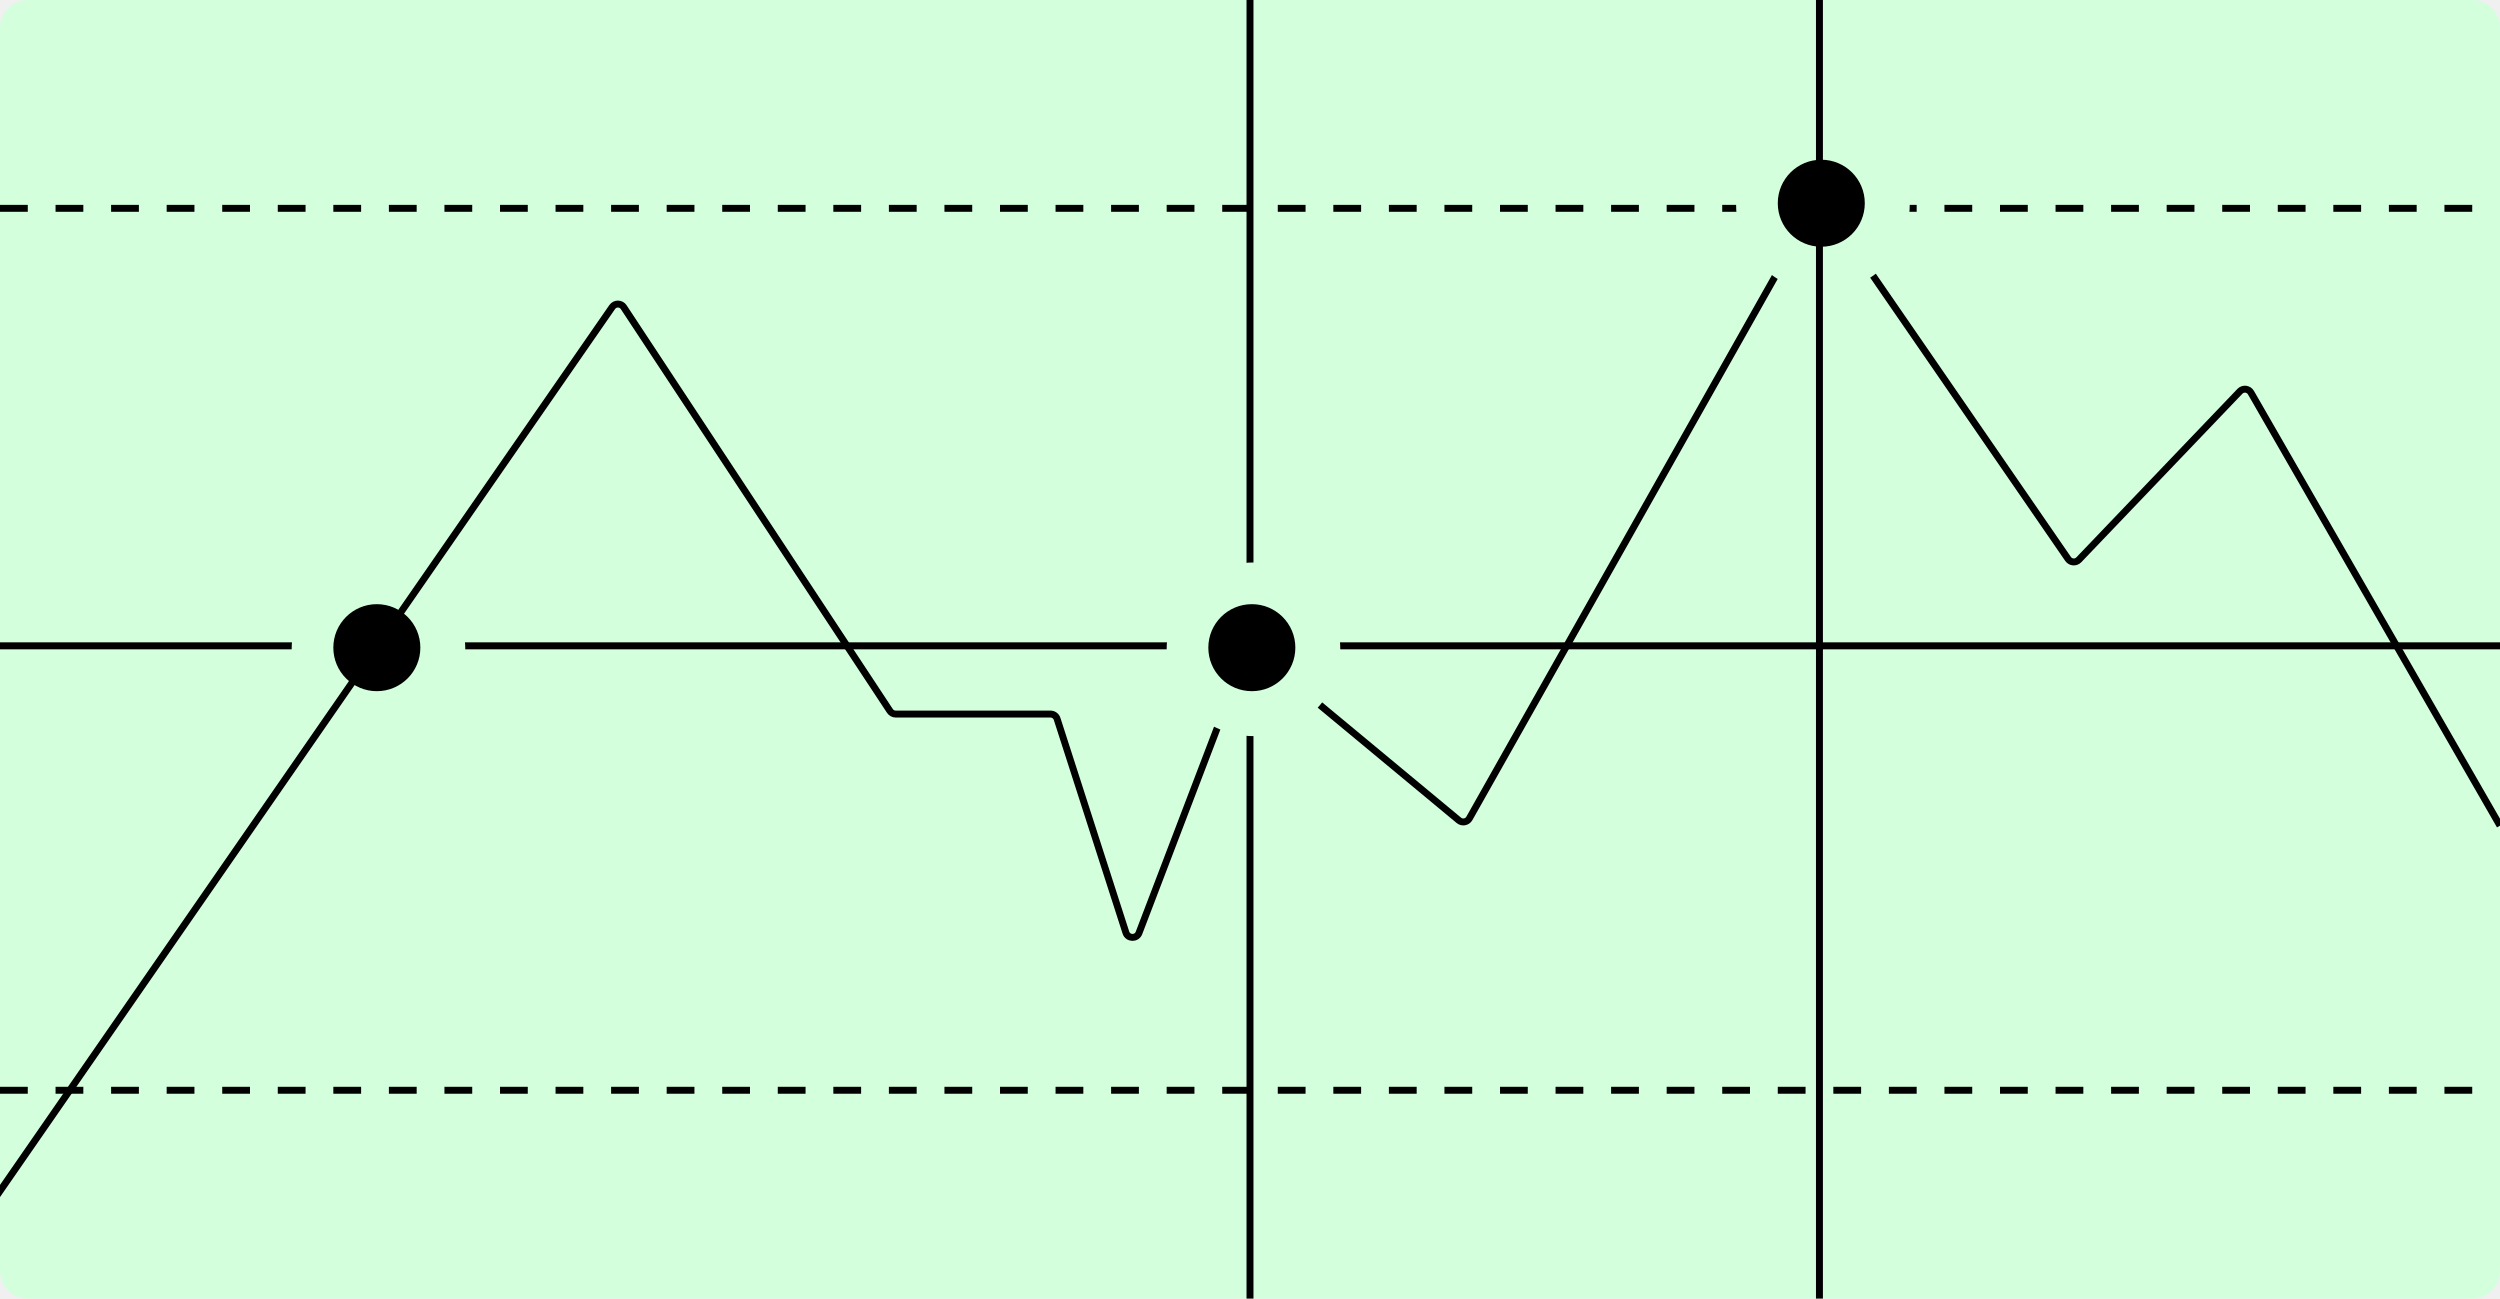
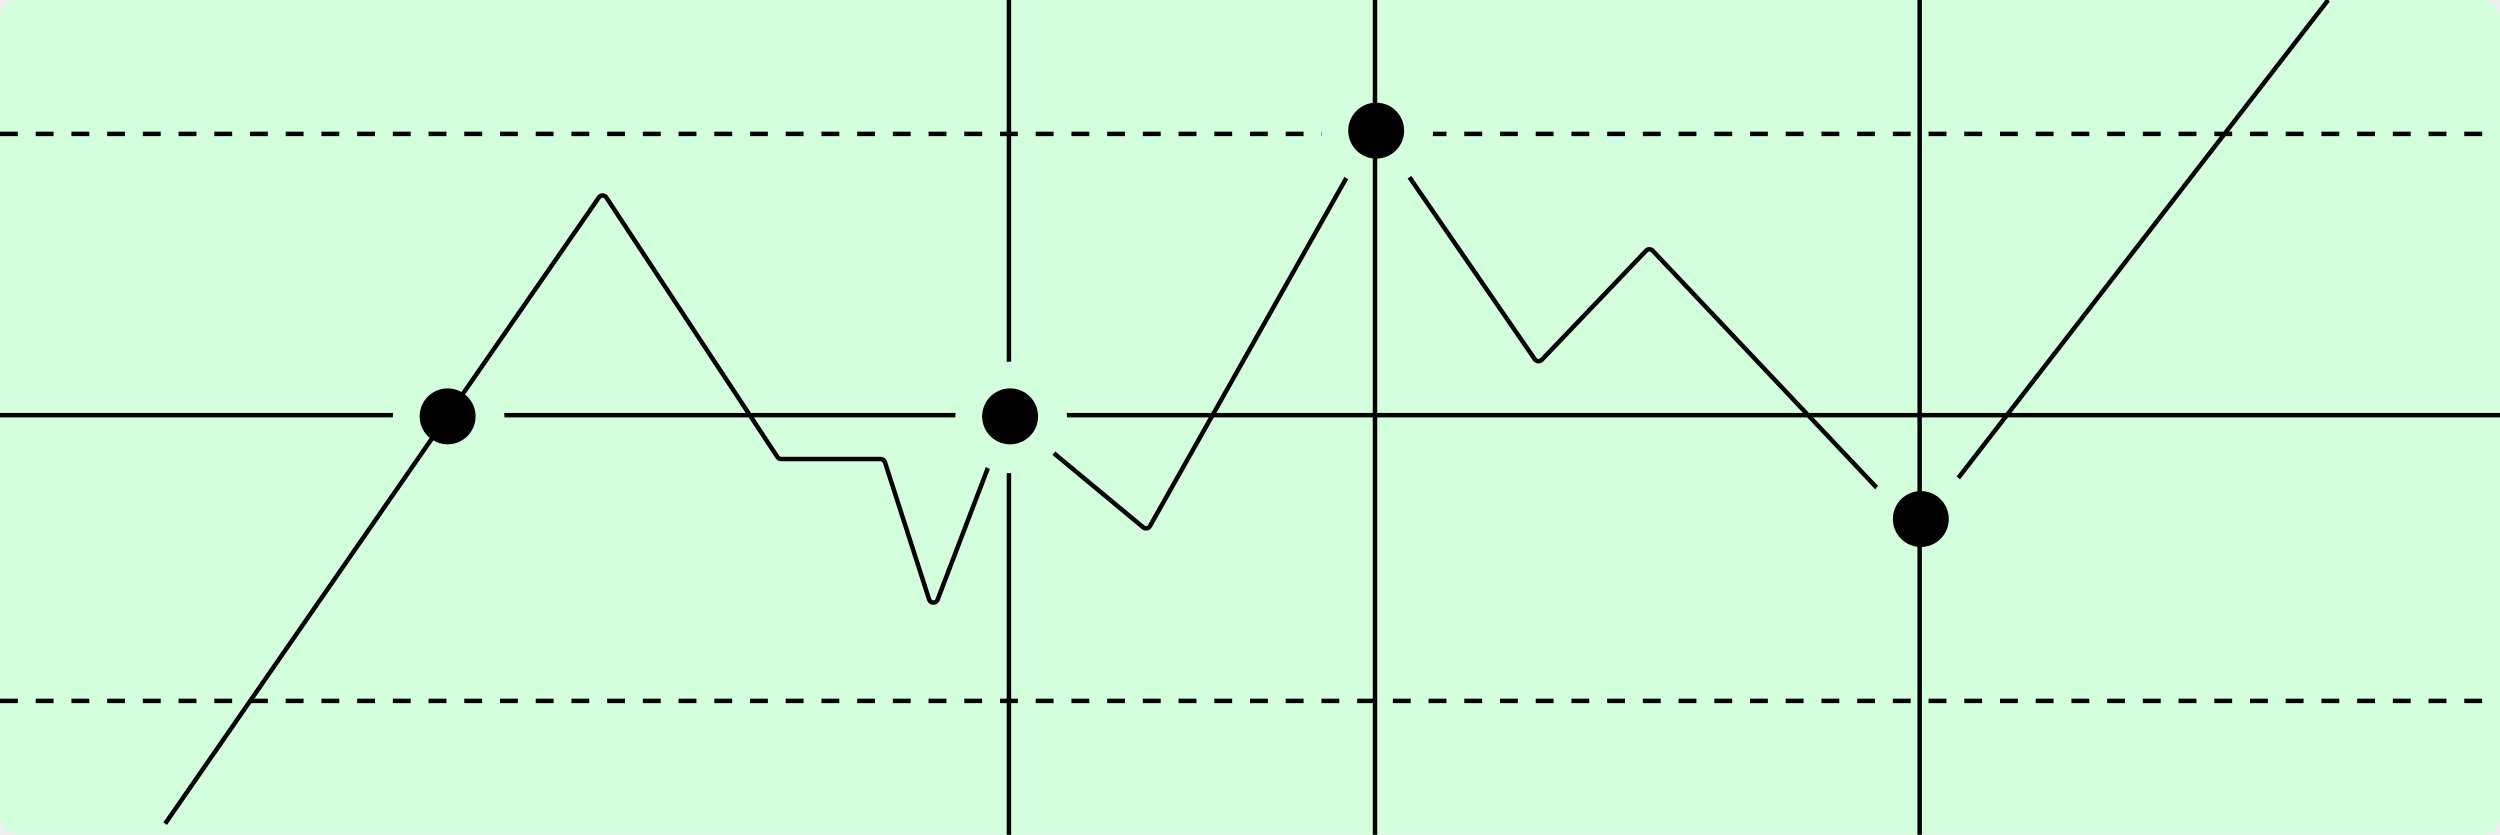
- <svg xmlns="http://www.w3.org/2000/svg" width="360" height="187" viewBox="0 0 360 187" fill="none">
-   <g clip-path="url(#clip0_119_6052)">
-     <rect width="360" height="187" rx="4" fill="#D3FFDD" />
-     <path d="M0 30H360.5" stroke="black" stroke-dasharray="4 4" />
-     <path d="M180 -135.25L180 225.25" stroke="black" />
-     <path d="M0 93H360.5" stroke="black" />
-     <path d="M0 157H360.5" stroke="black" stroke-dasharray="4 4" />
-     <circle cx="54.5" cy="93.5" r="12.5" fill="#D3FFDD" />
-     <path d="M-9 184.5L88.157 44.216C88.561 43.634 89.425 43.644 89.814 44.235L128.149 102.377C128.334 102.657 128.647 102.826 128.984 102.826H151.271C151.706 102.826 152.09 103.106 152.223 103.52L162.128 134.292C162.418 135.192 163.678 135.225 164.015 134.343L179.302 94.305C179.547 93.665 180.348 93.454 180.875 93.892L210.079 118.131C210.559 118.529 211.282 118.396 211.588 117.853L261.213 29.894C261.577 29.25 262.489 29.21 262.908 29.818L297.803 80.488C298.163 81.01 298.911 81.07 299.349 80.612L322.546 56.349C323.008 55.866 323.803 55.962 324.136 56.541L360 118.896" stroke="black" />
-     <circle cx="262.5" cy="29.5" r="12.5" fill="#D3FFDD" />
-     <circle cx="262.265" cy="29.265" r="6.265" fill="black" />
-     <circle cx="54.265" cy="93.265" r="6.265" fill="black" />
-     <circle cx="180.5" cy="93.5" r="12.5" fill="#D3FFDD" />
-     <circle cx="180.265" cy="93.265" r="6.265" fill="black" />
-     <path d="M262 -135.25L262 225.25" stroke="black" />
+ <svg xmlns="http://www.w3.org/2000/svg" width="560" height="187" viewBox="0 0 560 187" fill="none">
+   <g clip-path="url(#clip0_234_16293)">
+     <rect width="560" height="187" rx="4" fill="#D3FFDD" />
+     <path d="M0 30H560" stroke="black" stroke-dasharray="4 4" />
+     <path d="M226 -135.25L226 225.25" stroke="black" />
+     <path d="M0 93H560" stroke="black" />
+     <path d="M0 157H560" stroke="black" stroke-dasharray="4 4" />
+     <circle cx="100.5" cy="93.5" r="12.5" fill="#D3FFDD" />
+     <path d="M37 184.5L134.158 44.216C134.561 43.634 135.425 43.644 135.814 44.235L174.149 102.377C174.334 102.657 174.647 102.826 174.984 102.826H197.271C197.706 102.826 198.09 103.106 198.223 103.52L208.128 134.292C208.418 135.192 209.678 135.225 210.015 134.343L225.302 94.305C225.547 93.665 226.348 93.454 226.875 93.892L256.079 118.131C256.559 118.529 257.282 118.396 257.588 117.853L307.213 29.894C307.577 29.25 308.489 29.21 308.908 29.818L343.803 80.488C344.163 81.01 344.911 81.07 345.349 80.612L368.743 56.143C369.138 55.729 369.799 55.731 370.192 56.147L428.697 118.046C429.119 118.493 429.839 118.457 430.215 117.972L521.5 0" stroke="black" />
+     <circle cx="308.5" cy="29.5" r="12.5" fill="#D3FFDD" />
+     <circle cx="430.5" cy="116.5" r="12.5" fill="#D3FFDD" />
+     <circle cx="308.265" cy="29.265" r="6.265" fill="black" />
+     <circle cx="430.265" cy="116.265" r="6.265" fill="black" />
+     <circle cx="100.265" cy="93.265" r="6.265" fill="black" />
+     <circle cx="226.5" cy="93.5" r="12.5" fill="#D3FFDD" />
+     <circle cx="226.265" cy="93.265" r="6.265" fill="black" />
+     <path d="M308 -135.25L308 225.25" stroke="black" />
+     <path d="M430 -135.25L430 225.25" stroke="black" />
  </g>
  <defs>
-     <clipPath id="clip0_119_6052">
-       <rect width="360" height="187" rx="4" fill="white" />
+     <clipPath id="clip0_234_16293">
+       <rect width="560" height="187" rx="4" fill="white" />
    </clipPath>
  </defs>
</svg>
